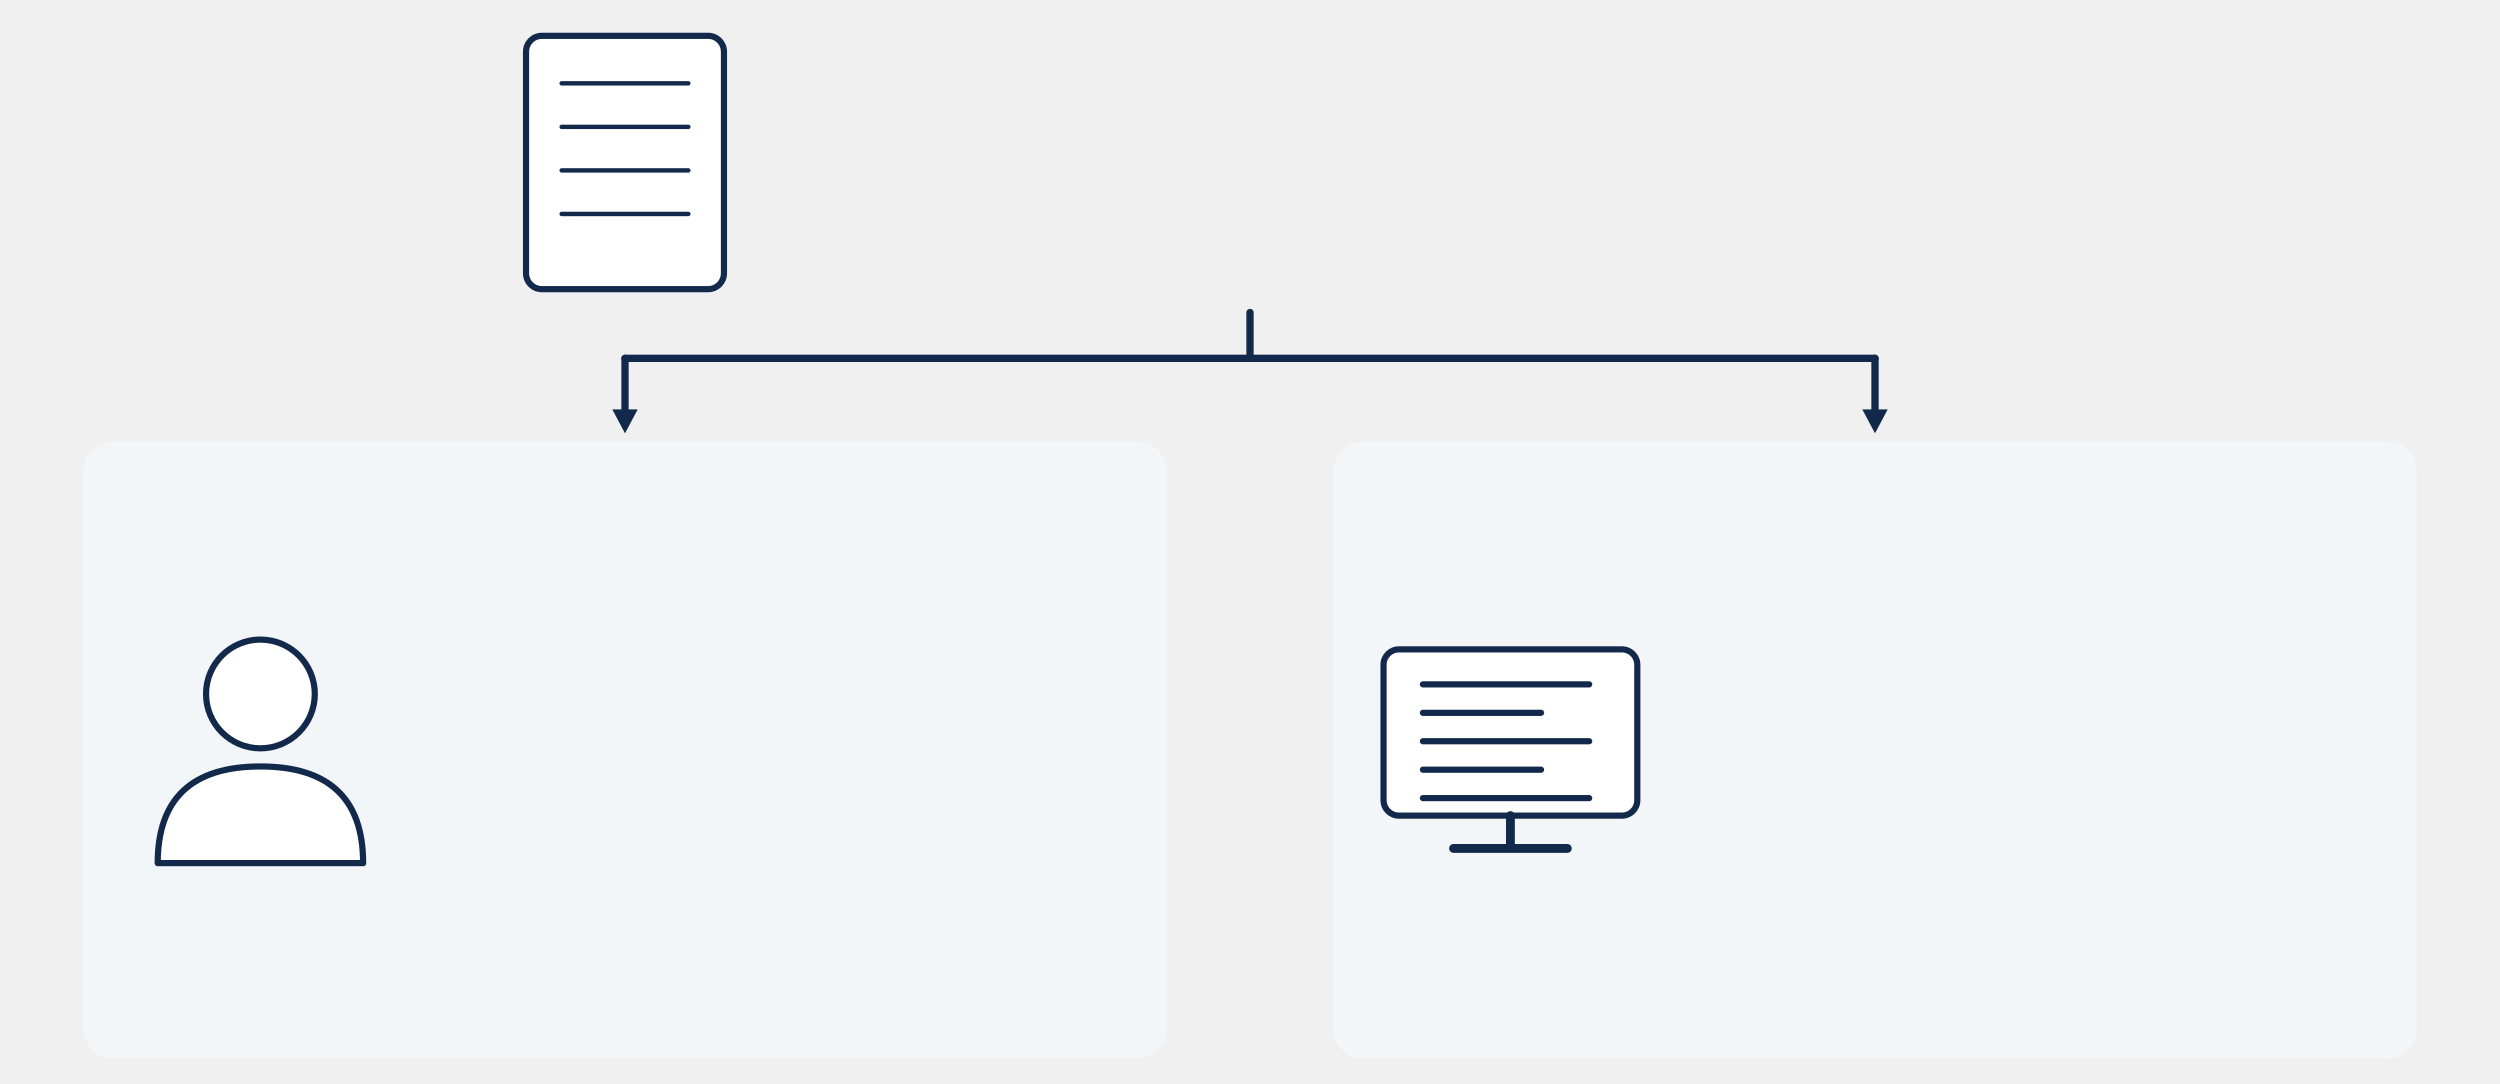
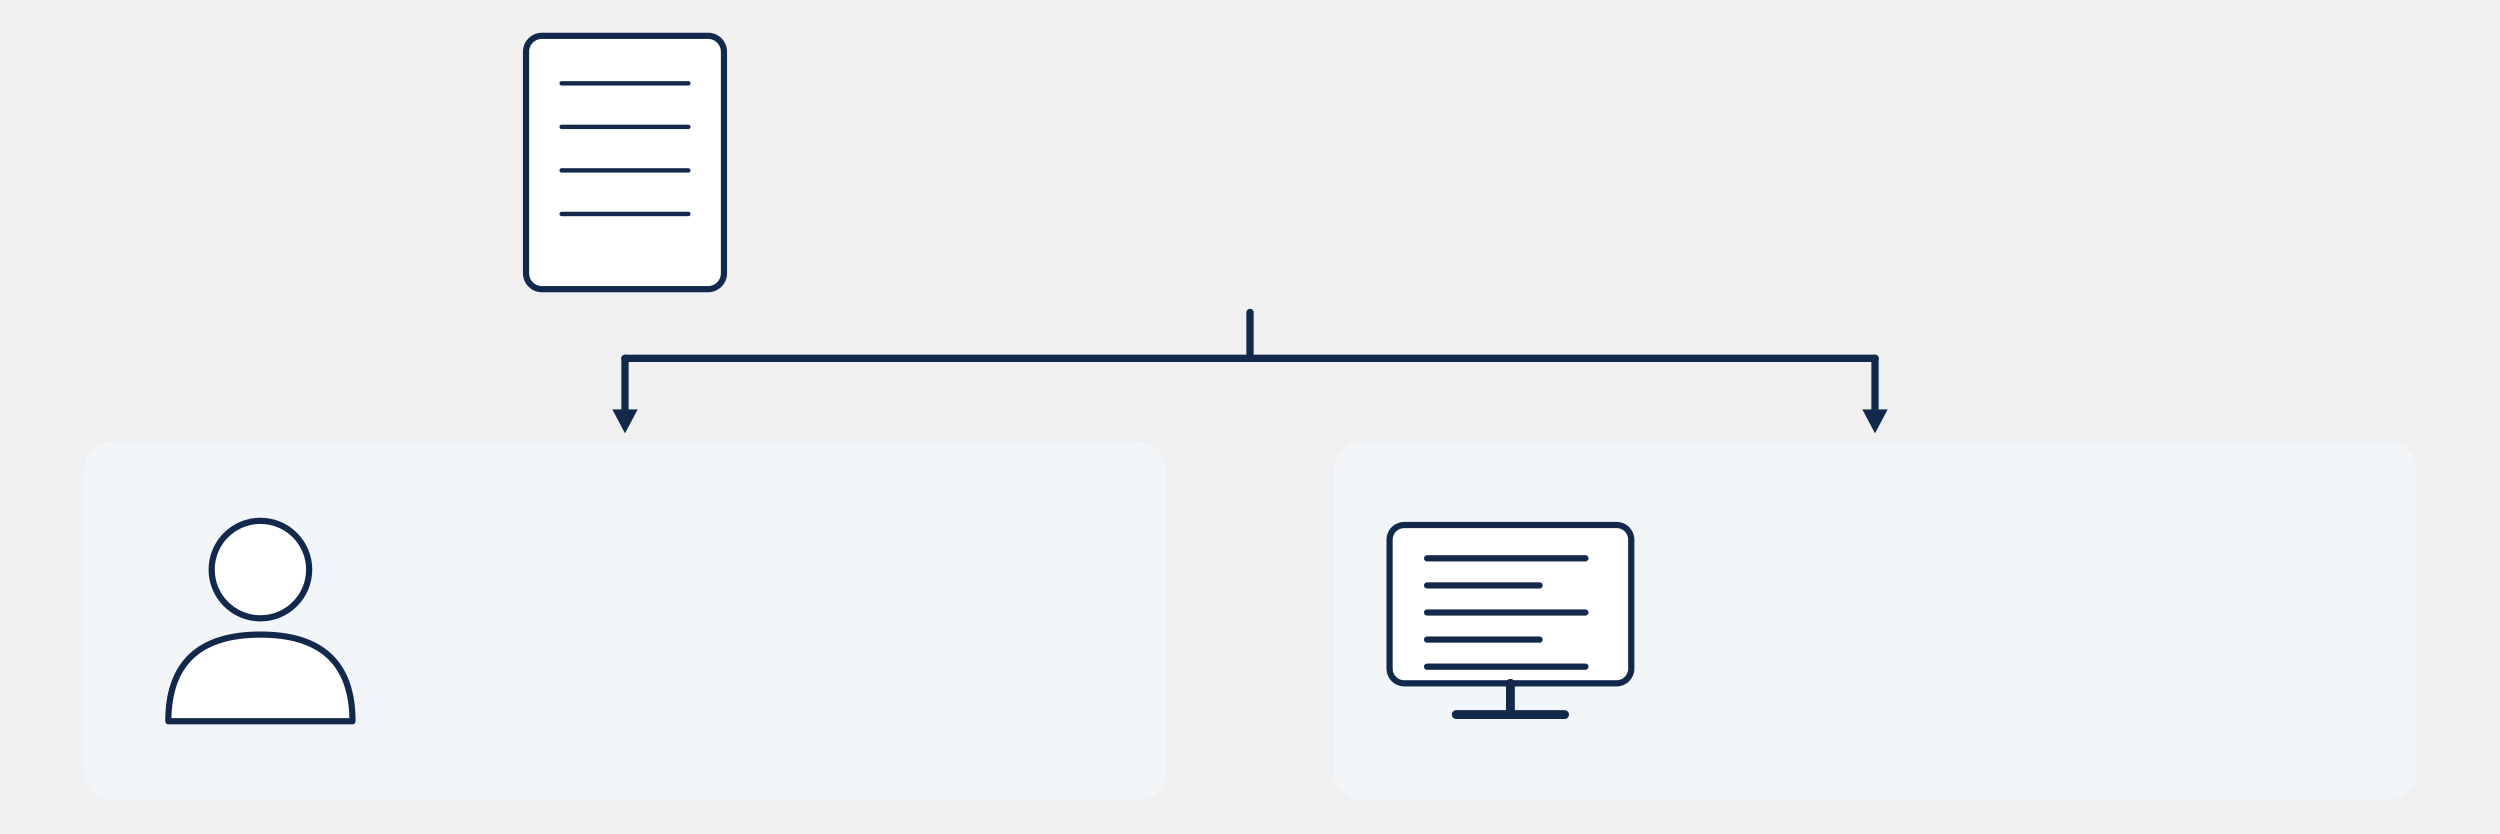
- <svg xmlns="http://www.w3.org/2000/svg" viewBox="0 0 1200 520" width="1200" height="520">
+ <svg xmlns="http://www.w3.org/2000/svg" viewBox="0 0 1200 400" width="1200" height="400">
  <g transform="translate(300 78) scale(0.95)">
    <rect x="-50" y="-64" width="100" height="128" rx="8" ry="8" fill="#FFFFFF" stroke="#13294B" stroke-width="3.13" stroke-linecap="round" stroke-linejoin="round" />
    <line x1="-32" y1="-40" x2="32" y2="-40" stroke="#13294B" stroke-width="2.24" fill="none" stroke-linecap="round" stroke-linejoin="round" />
    <line x1="-32" y1="-18" x2="32" y2="-18" stroke="#13294B" stroke-width="2.24" fill="none" stroke-linecap="round" stroke-linejoin="round" />
    <line x1="-32" y1="4" x2="32" y2="4" stroke="#13294B" stroke-width="2.24" fill="none" stroke-linecap="round" stroke-linejoin="round" />
    <line x1="-32" y1="26" x2="32" y2="26" stroke="#13294B" stroke-width="2.24" fill="none" stroke-linecap="round" stroke-linejoin="round" />
  </g>
  <line x1="600" y1="150" x2="600" y2="172" stroke="#13294B" stroke-width="3.5" fill="none" stroke-linecap="round" stroke-linejoin="round" />
  <line x1="300" y1="172" x2="900" y2="172" stroke="#13294B" stroke-width="3.5" fill="none" stroke-linecap="round" stroke-linejoin="round" />
  <path d="M 300.0,172.0 L 300.0,198.9" stroke="#13294B" stroke-width="3.5" fill="none" stroke-linecap="round" stroke-linejoin="round" />
  <polygon points="300.0,208.0 293.9,196.5 306.1,196.5" fill="#13294B" stroke="none" stroke-width="0" stroke-linecap="round" stroke-linejoin="round" />
  <path d="M 900.0,172.0 L 900.0,198.9" stroke="#13294B" stroke-width="3.5" fill="none" stroke-linecap="round" stroke-linejoin="round" />
  <polygon points="900.0,208.0 893.9,196.5 906.1,196.5" fill="#13294B" stroke="none" stroke-width="0" stroke-linecap="round" stroke-linejoin="round" />
-   <rect x="40" y="212" width="520" height="296" rx="14" ry="14" fill="#F3F6F9" stroke="none" stroke-width="0" stroke-linecap="round" stroke-linejoin="round" />
-   <rect x="640" y="212" width="520" height="296" rx="14" ry="14" fill="#F3F6F9" stroke="none" stroke-width="0" stroke-linecap="round" stroke-linejoin="round" />
-   <g transform="translate(125 365) scale(1.45)">
-     <circle cx="0" cy="-22" r="18" fill="#FFFFFF" stroke="#13294B" stroke-width="2.05" stroke-linecap="round" stroke-linejoin="round" />
-     <path d="M -34,34 Q -34,2 0,2 Q 34,2 34,34 Z" stroke="#13294B" stroke-width="2.05" fill="#FFFFFF" stroke-linecap="round" stroke-linejoin="round" />
+   <rect x="40" y="212" width="520" height="172" rx="14" ry="14" fill="#F3F6F9" stroke="none" stroke-width="0" stroke-linecap="round" stroke-linejoin="round" />
+   <rect x="640" y="212" width="520" height="172" rx="14" ry="14" fill="#F3F6F9" stroke="none" stroke-width="0" stroke-linecap="round" stroke-linejoin="round" />
+   <g transform="translate(125 302) scale(1.3)">
+     <circle cx="0" cy="-22" r="18" fill="#FFFFFF" stroke="#13294B" stroke-width="2.29" stroke-linecap="round" stroke-linejoin="round" />
+     <path d="M -34,34 Q -34,2 0,2 Q 34,2 34,34 Z" stroke="#13294B" stroke-width="2.29" fill="#FFFFFF" stroke-linecap="round" stroke-linejoin="round" />
  </g>
-   <g transform="translate(725 360) scale(1.05)">
-     <rect x="-58" y="-46" width="116" height="76" rx="7" ry="7" fill="#FFFFFF" stroke="#13294B" stroke-width="2.83" stroke-linecap="round" stroke-linejoin="round" />
-     <line x1="0" y1="30" x2="0" y2="44" stroke="#13294B" stroke-width="4.05" fill="none" stroke-linecap="round" stroke-linejoin="round" />
-     <line x1="-26" y1="45" x2="26" y2="45" stroke="#13294B" stroke-width="4.05" fill="none" stroke-linecap="round" stroke-linejoin="round" />
-     <line x1="-40" y1="-30" x2="36" y2="-30" stroke="#13294B" stroke-width="2.83" fill="none" stroke-linecap="round" stroke-linejoin="round" />
-     <line x1="-40" y1="-17" x2="14" y2="-17" stroke="#13294B" stroke-width="2.83" fill="none" stroke-linecap="round" stroke-linejoin="round" />
-     <line x1="-40" y1="-4" x2="36" y2="-4" stroke="#13294B" stroke-width="2.83" fill="none" stroke-linecap="round" stroke-linejoin="round" />
-     <line x1="-40" y1="9" x2="14" y2="9" stroke="#13294B" stroke-width="2.83" fill="none" stroke-linecap="round" stroke-linejoin="round" />
-     <line x1="-40" y1="22" x2="36" y2="22" stroke="#13294B" stroke-width="2.83" fill="none" stroke-linecap="round" stroke-linejoin="round" />
+   <g transform="translate(725 298) scale(1.0)">
+     <rect x="-58" y="-46" width="116" height="76" rx="7" ry="7" fill="#FFFFFF" stroke="#13294B" stroke-width="2.98" stroke-linecap="round" stroke-linejoin="round" />
+     <line x1="0" y1="30" x2="0" y2="44" stroke="#13294B" stroke-width="4.25" fill="none" stroke-linecap="round" stroke-linejoin="round" />
+     <line x1="-26" y1="45" x2="26" y2="45" stroke="#13294B" stroke-width="4.25" fill="none" stroke-linecap="round" stroke-linejoin="round" />
+     <line x1="-40" y1="-30" x2="36" y2="-30" stroke="#13294B" stroke-width="2.98" fill="none" stroke-linecap="round" stroke-linejoin="round" />
+     <line x1="-40" y1="-17" x2="14" y2="-17" stroke="#13294B" stroke-width="2.98" fill="none" stroke-linecap="round" stroke-linejoin="round" />
+     <line x1="-40" y1="-4" x2="36" y2="-4" stroke="#13294B" stroke-width="2.98" fill="none" stroke-linecap="round" stroke-linejoin="round" />
+     <line x1="-40" y1="9" x2="14" y2="9" stroke="#13294B" stroke-width="2.98" fill="none" stroke-linecap="round" stroke-linejoin="round" />
+     <line x1="-40" y1="22" x2="36" y2="22" stroke="#13294B" stroke-width="2.98" fill="none" stroke-linecap="round" stroke-linejoin="round" />
  </g>
</svg>
